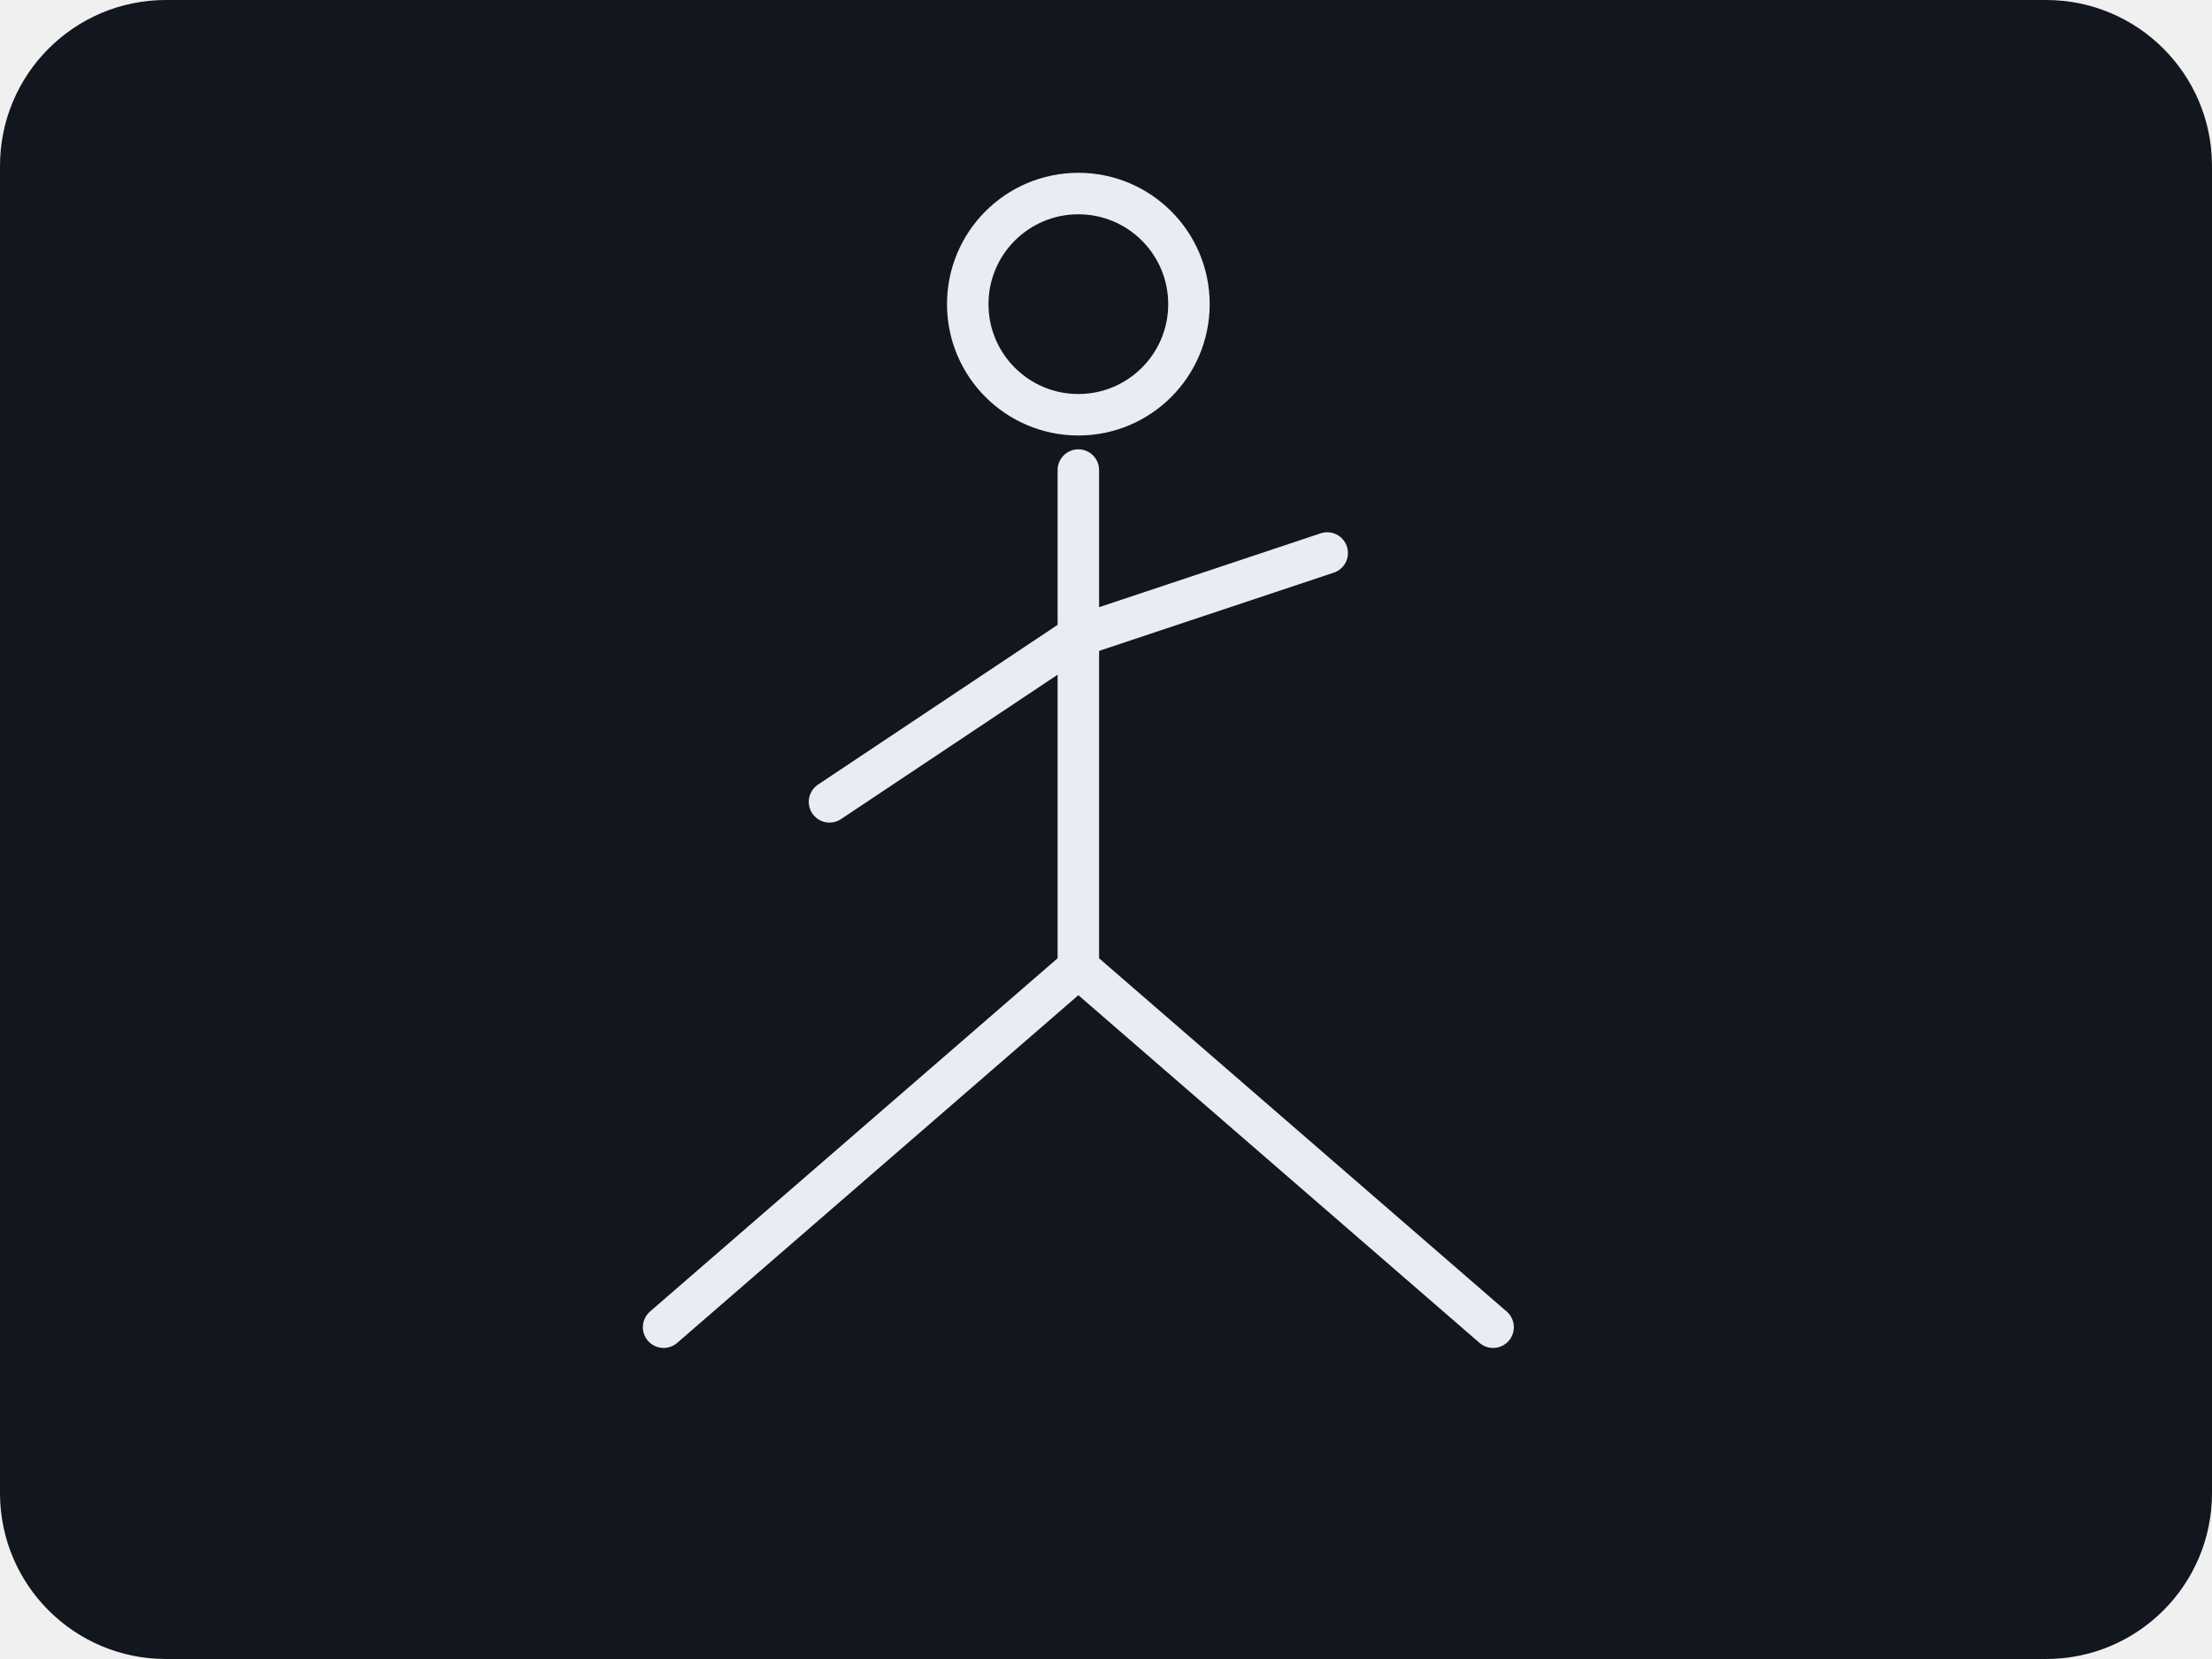
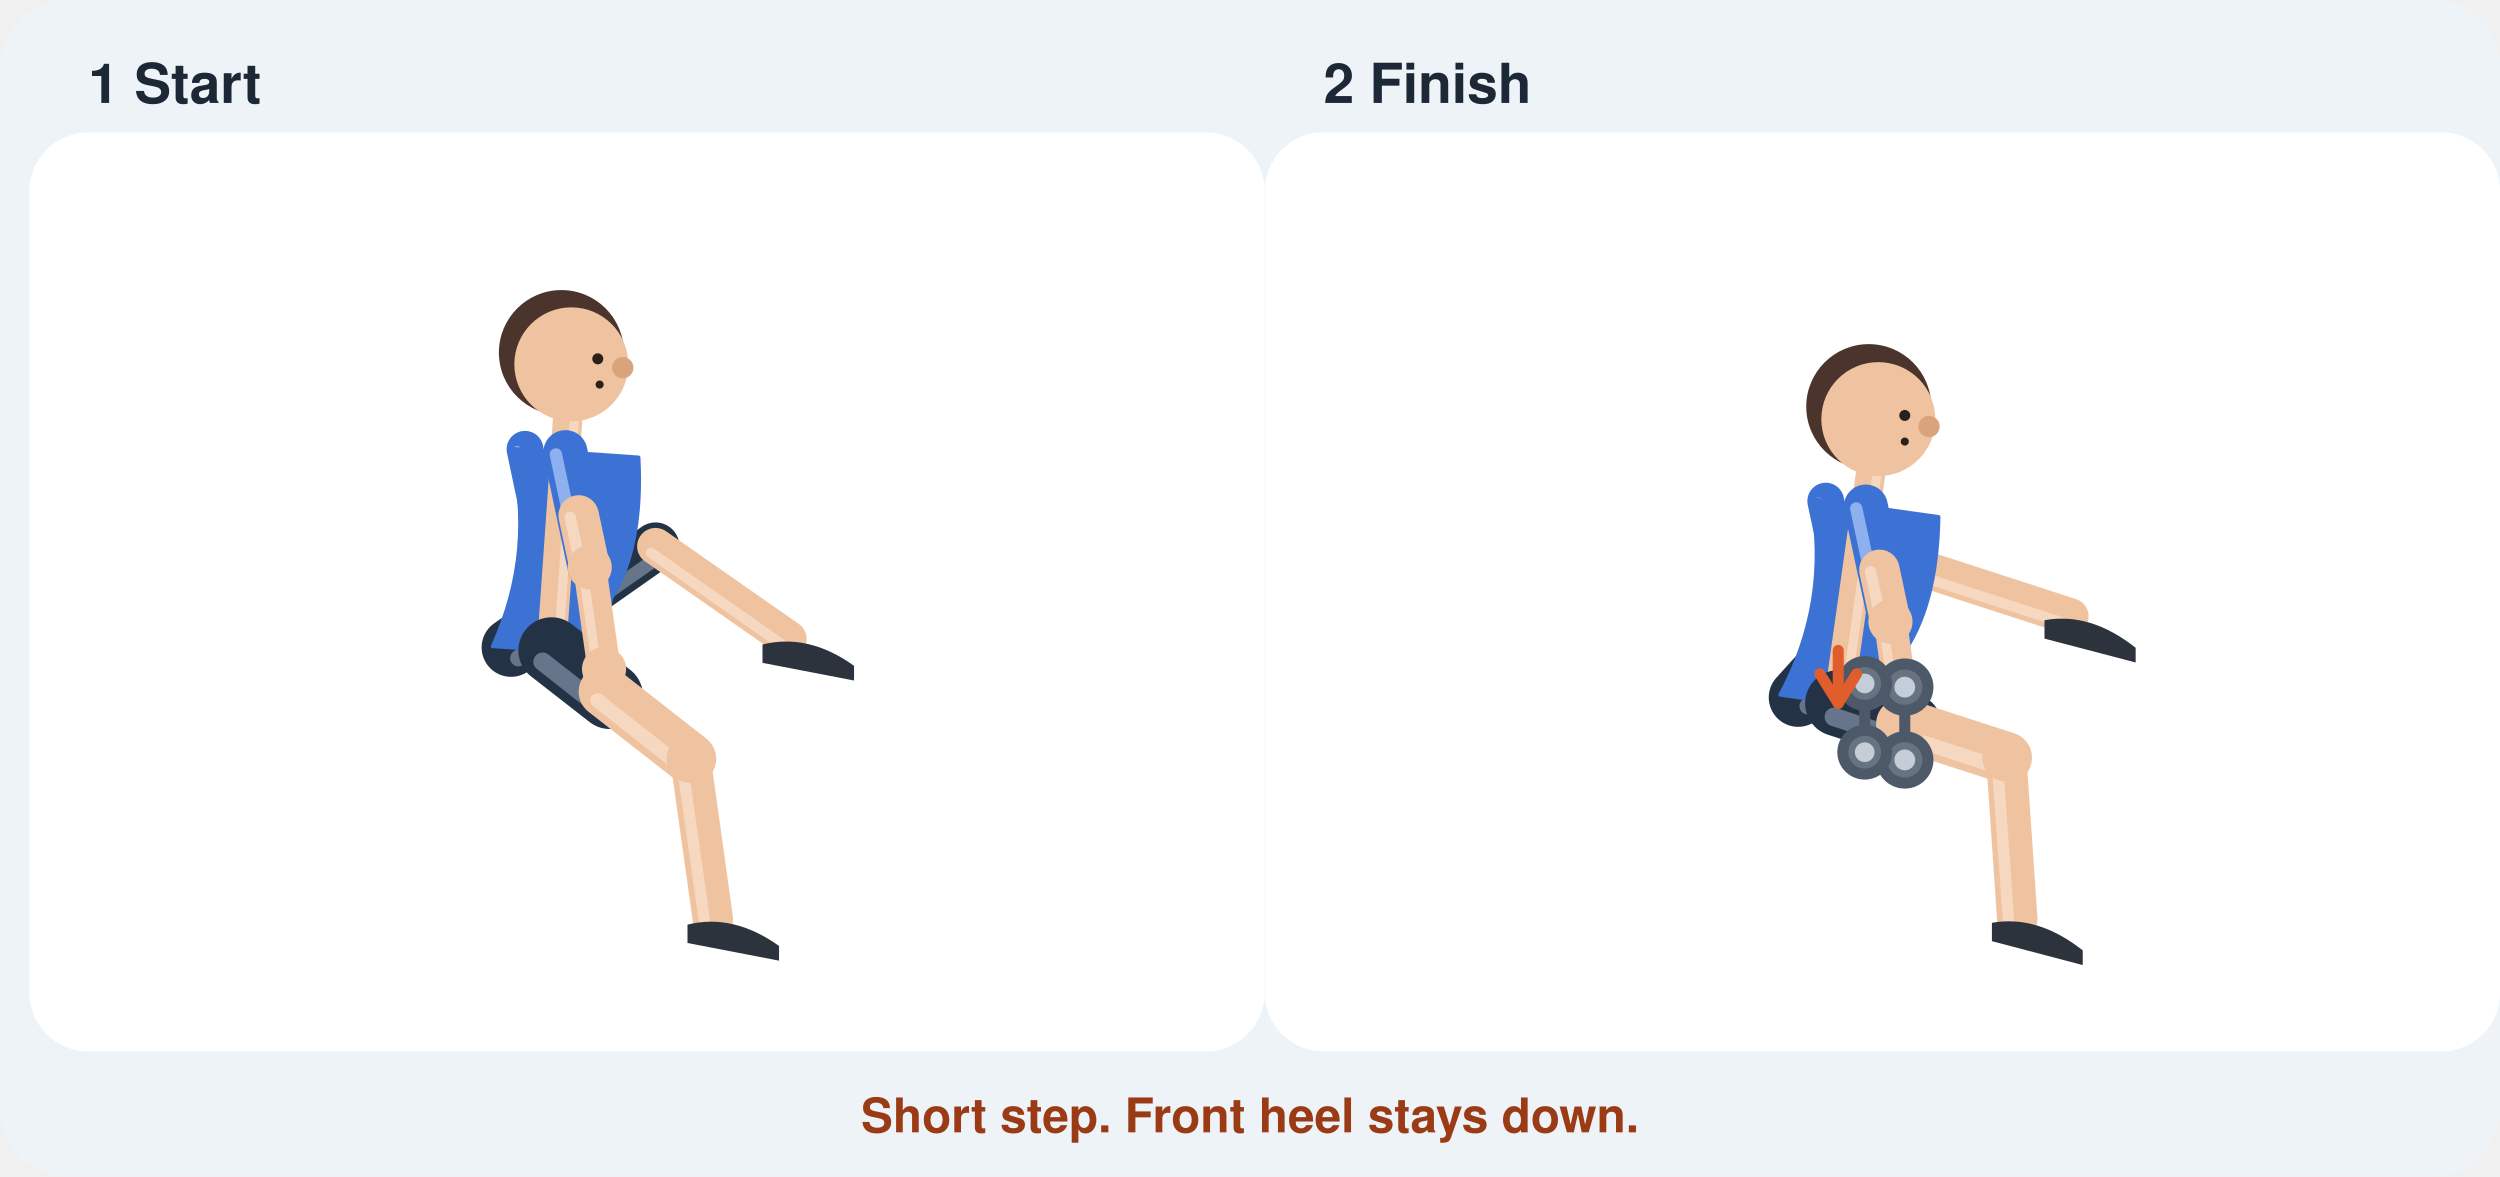
- <svg xmlns="http://www.w3.org/2000/svg" viewBox="0 0 160 120" role="img">
-   <rect width="160" height="120" rx="12" fill="#12161e" />
-   <g fill="none" stroke="#e8edf5" stroke-width="3" stroke-linecap="round" stroke-linejoin="round">
-     <line x1="78" y1="34" x2="78" y2="70" />
-     <line x1="78" y1="70" x2="48" y2="96" />
-     <line x1="78" y1="70" x2="108" y2="96" />
-     <line x1="78" y1="46" x2="60" y2="58" />
-     <line x1="78" y1="46" x2="96" y2="40" />
-     <circle cx="78" cy="22" r="8" />
+ <svg xmlns="http://www.w3.org/2000/svg" viewBox="0 0 680 320" role="img">
+   <style>
+   .bg { fill: #eef3f8; }
+   .panel { fill: #ffffff; }
+   .ink { fill: #1d2836; }
+   .muted { fill: #5c6b7e; }
+   .skin-fill, .skin-line { fill: #f0c3a0; stroke: #f0c3a0; }
+   .skin-shade { fill: #d9a47c; stroke: #d9a47c; }
+   .skin-hi { stroke: #f6d8c0; fill: none; }
+   .hair { fill: #4a342c; stroke: #4a342c; }
+   .ink-fill { fill: #2a211c; stroke: none; }
+   .shirt-fill, .shirt-line { fill: #3c72d4; stroke: #3c72d4; }
+   .shirt-hi { stroke: #8eb0ee; fill: none; }
+   .shorts-line { fill: #243246; stroke: #243246; }
+   .shorts-hi { stroke: #66758a; fill: none; }
+   .shoe { fill: #2c333c; stroke: none; }
+   .metal, .metal-fill { fill: #667381; stroke: #4d5968; stroke-width: 3; stroke-linecap: round; }
+   .metal-hi { fill: #c5ced8; stroke: none; }
+   .kb-fill { fill: #3e4652; stroke: #2c333c; stroke-width: 2; }
+   .kb-hi { fill: #8d97a6; stroke: none; }
+   .kb-handle { fill: none; stroke: #3e4652; stroke-width: 4; stroke-linecap: round; }
+   .bench-pad { fill: #31445c; stroke: none; }
+   .bench-leg { fill: #243140; stroke: none; }
+   .mat { fill: #1f9d8d; stroke: none; }
+   .bike { fill: none; stroke: #314052; stroke-width: 4; stroke-linecap: round; stroke-linejoin: round; }
+   .ground { stroke: #d5deea; stroke-width: 2; }
+   .arrow { fill: none; stroke: #e15d2c; stroke-width: 3; stroke-linecap: round; }
+   .arrow-head { fill: none; stroke: #e15d2c; stroke-width: 3; stroke-linecap: round; stroke-linejoin: round; }
+   .cue { fill: #9a3b16; }
+   text { font-family: "Segoe UI", Helvetica, Arial, sans-serif; }
+   line, path { stroke-linecap: round; stroke-linejoin: round; }
+   @media (prefers-color-scheme: dark) {
+     .bg { fill: #121820; }
+     .panel { fill: #1b2430; }
+     .ink { fill: #e7eef8; }
+     .muted { fill: #a9b6c9; }
+     .skin-fill, .skin-line { fill: #e7b892; stroke: #e7b892; }
+     .skin-shade { fill: #c48b62; stroke: #c48b62; }
+     .skin-hi { stroke: #f3d2b6; }
+     .hair { fill: #6b4b3e; stroke: #6b4b3e; }
+     .ink-fill { fill: #1a120f; }
+     .shirt-fill, .shirt-line { fill: #6d97e8; stroke: #6d97e8; }
+     .shirt-hi { stroke: #d5e3fb; }
+     .shorts-line { fill: #d5deea; stroke: #d5deea; }
+     .shorts-hi { stroke: #ffffff; }
+     .shoe { fill: #dfe6f0; }
+     .metal, .metal-fill { fill: #aeb8c6; stroke: #d5deea; }
+     .metal-hi { fill: #eef3f8; }
+     .kb-fill { fill: #c5ced8; stroke: #eef3f8; }
+     .kb-hi { fill: #ffffff; }
+     .kb-handle { stroke: #d5deea; }
+     .bench-pad { fill: #8ea0b8; }
+     .bench-leg { fill: #c5d0de; }
+     .mat { fill: #3dbead; }
+     .bike { stroke: #c5d2e2; }
+     .ground { stroke: #314056; }
+     .arrow, .arrow-head { stroke: #ffb089; }
+     .cue { fill: #ffc2a4; }
+   }
+ </style>
+   <rect width="680" height="320" rx="18" class="bg" />
+   <rect x="8" y="36" width="336" height="250" rx="16" class="panel" />
+   <text x="24" y="28" class="ink" font-size="15" font-weight="700">1  Start</text>
+   <clipPath id="clip0">
+     <rect x="10" y="40" width="332" height="224" rx="12" />
+   </clipPath>
+   <g clip-path="url(#clip0)">
+     <line x1="24" y1="268" x2="328" y2="268" class="ground" />
+     <line x1="139.0" y1="176.1" x2="156.7" y2="163.7" stroke-width="16" class="shorts-line" />
+     <line x1="141.0" y1="179.0" x2="158.7" y2="166.6" stroke-width="4.48" class="shorts-hi" />
+     <line x1="154.8" y1="165.1" x2="178.3" y2="148.6" stroke-width="13" class="shorts-line" />
+     <line x1="156.4" y1="167.4" x2="180.0" y2="150.9" stroke-width="3.64" class="shorts-hi" />
+     <line x1="178.3" y1="148.6" x2="214.4" y2="173.8" stroke-width="10" class="skin-line" />
+     <line x1="177.1" y1="150.4" x2="213.1" y2="175.6" stroke-width="2.8" class="skin-hi" />
+     <line x1="142.8" y1="122.2" x2="149.4" y2="153.5" stroke-width="10" class="shirt-line" />
+     <line x1="140.6" y1="122.7" x2="147.3" y2="154.0" stroke-width="2.8" class="shirt-hi" />
+     <line x1="149.4" y1="153.5" x2="153.3" y2="181.3" stroke-width="8" class="skin-line" />
+     <line x1="147.7" y1="153.8" x2="151.6" y2="181.5" stroke-width="2.5" class="skin-hi" />
+     <circle cx="153.3" cy="181.3" r="4.5" class="skin-fill" />
+     <path d="M 134.0 175.8 Q 145.9 149.5 138.8 122.0 L 173.7 124.4 Q 175.0 148.9 166.2 162.9 L 163.6 177.8 Z" class="shirt-fill" />
+     <line x1="150.0" y1="176.9" x2="154.4" y2="114.0" stroke-width="8" class="skin-line" />
+     <line x1="151.8" y1="177.0" x2="156.2" y2="114.2" stroke-width="2.5" class="skin-hi" />
+     <circle cx="152.7" cy="95.9" r="16.5" class="hair" />
+     <circle cx="155.4" cy="99.1" r="15" class="skin-fill" />
+     <circle cx="147.5" cy="98.5" r="4.2" class="skin-fill" />
+     <circle cx="147.5" cy="98.5" r="2.2" class="skin-line" />
+     <circle cx="162.6" cy="97.6" r="1.5" class="ink-fill" />
+     <circle cx="169.4" cy="100.0" r="2.4" class="skin-shade" />
+     <circle cx="163.1" cy="104.6" r="1.1" class="ink-fill" />
+     <line x1="150.0" y1="176.9" x2="165.9" y2="189.3" stroke-width="18" class="shorts-line" />
+     <line x1="147.6" y1="180.0" x2="163.4" y2="192.4" stroke-width="5.04" class="shorts-hi" />
+     <line x1="164.4" y1="188.1" x2="187.8" y2="206.4" stroke-width="14" class="skin-line" />
+     <line x1="162.5" y1="190.5" x2="185.9" y2="208.9" stroke-width="3.92" class="skin-hi" />
+     <line x1="187.8" y1="206.4" x2="193.9" y2="250.0" stroke-width="11" class="skin-line" />
+     <line x1="185.4" y1="206.8" x2="191.6" y2="250.3" stroke-width="3.08" class="skin-hi" />
+     <circle cx="187.8" cy="206.4" r="6" class="skin-fill" />
+     <path d="M 187.0 251.5 Q 199.4 248.4 211.9 257.3 L 211.9 261.3 L 187.0 256.5 Z" class="shoe" />
+     <path d="M 207.4 175.3 Q 219.9 172.2 232.3 181.1 L 232.3 185.1 L 207.4 180.3 Z" class="shoe" />
+     <line x1="153.8" y1="123.0" x2="160.4" y2="154.3" stroke-width="12" class="shirt-line" />
+     <line x1="151.2" y1="123.6" x2="157.8" y2="154.9" stroke-width="3.36" class="shirt-hi" />
+     <line x1="157.4" y1="140.2" x2="160.4" y2="154.3" stroke-width="11" class="skin-line" />
+     <line x1="155.1" y1="140.7" x2="158.1" y2="154.8" stroke-width="3.08" class="skin-hi" />
+     <line x1="160.4" y1="154.3" x2="164.3" y2="182.0" stroke-width="9" class="skin-line" />
+     <line x1="158.5" y1="154.6" x2="162.4" y2="182.3" stroke-width="2.52" class="skin-hi" />
+     <circle cx="160.4" cy="154.3" r="5.5" class="skin-fill" />
+     <circle cx="164.3" cy="182.0" r="5.5" class="skin-fill" />
  </g>
-   <g fill="none" stroke="#3ee0b0" stroke-width="3" stroke-linecap="round">
-     
+   <rect x="344" y="36" width="336" height="250" rx="16" class="panel" />
+   <text x="360" y="28" class="ink" font-size="15" font-weight="700">2  Finish</text>
+   <clipPath id="clip336">
+     <rect x="346" y="40" width="332" height="224" rx="12" />
+   </clipPath>
+   <g clip-path="url(#clip336)">
+     <line x1="360" y1="268" x2="664" y2="268" class="ground" />
+     <line x1="489.1" y1="189.7" x2="503.6" y2="173.7" stroke-width="16" class="shorts-line" />
+     <line x1="491.7" y1="192.1" x2="506.2" y2="176.0" stroke-width="4.48" class="shorts-hi" />
+     <line x1="502.0" y1="175.5" x2="521.2" y2="154.1" stroke-width="13" class="shorts-line" />
+     <line x1="504.1" y1="177.4" x2="523.4" y2="156.0" stroke-width="3.64" class="shorts-hi" />
+     <line x1="521.2" y1="154.1" x2="563.1" y2="167.7" stroke-width="10" class="skin-line" />
+     <line x1="520.5" y1="156.2" x2="562.4" y2="169.8" stroke-width="2.8" class="skin-hi" />
+     <line x1="496.6" y1="136.3" x2="503.3" y2="167.6" stroke-width="10" class="shirt-line" />
+     <line x1="494.5" y1="136.7" x2="501.1" y2="168.0" stroke-width="2.8" class="shirt-hi" />
+     <line x1="503.3" y1="167.6" x2="507.2" y2="195.3" stroke-width="8" class="skin-line" />
+     <line x1="501.5" y1="167.8" x2="505.4" y2="195.5" stroke-width="2.5" class="skin-hi" />
+     <circle cx="507.2" cy="195.3" r="4.5" class="skin-fill" />
+     <path d="M 484.2 189.0 Q 497.8 163.7 492.7 135.7 L 527.3 140.6 Q 526.9 165.1 517.2 178.4 L 513.5 193.2 Z" class="shirt-fill" />
+     <line x1="500.0" y1="191.3" x2="508.8" y2="128.9" stroke-width="8" class="skin-line" />
+     <line x1="501.7" y1="191.5" x2="510.5" y2="129.1" stroke-width="2.5" class="skin-hi" />
+     <circle cx="508.3" cy="110.6" r="16.5" class="hair" />
+     <circle cx="510.9" cy="114.0" r="15" class="skin-fill" />
+     <circle cx="502.9" cy="112.9" r="4.2" class="skin-fill" />
+     <circle cx="502.9" cy="112.9" r="2.2" class="skin-line" />
+     <circle cx="518.1" cy="113.0" r="1.5" class="ink-fill" />
+     <circle cx="524.7" cy="116.0" r="2.4" class="skin-shade" />
+     <circle cx="518.1" cy="120.1" r="1.1" class="ink-fill" />
+     <line x1="500.0" y1="191.3" x2="519.2" y2="197.5" stroke-width="18" class="shorts-line" />
+     <line x1="498.8" y1="195.0" x2="517.9" y2="201.3" stroke-width="5.04" class="shorts-hi" />
+     <line x1="517.3" y1="196.9" x2="545.7" y2="206.1" stroke-width="14" class="skin-line" />
+     <line x1="516.4" y1="199.8" x2="544.7" y2="209.0" stroke-width="3.92" class="skin-hi" />
+     <line x1="545.7" y1="206.1" x2="548.7" y2="250.0" stroke-width="11" class="skin-line" />
+     <line x1="543.2" y1="206.3" x2="546.3" y2="250.2" stroke-width="3.08" class="skin-hi" />
+     <circle cx="545.7" cy="206.1" r="6" class="skin-fill" />
+     <path d="M 541.8 251.0 Q 554.2 248.8 566.5 258.5 L 566.5 262.5 L 541.8 256.0 Z" class="shoe" />
+     <path d="M 556.1 168.7 Q 568.5 166.4 580.9 176.2 L 580.9 180.2 L 556.1 173.7 Z" class="shoe" />
+     <line x1="507.5" y1="137.8" x2="514.2" y2="169.1" stroke-width="12" class="shirt-line" />
+     <line x1="504.9" y1="138.3" x2="511.6" y2="169.6" stroke-width="3.36" class="shirt-hi" />
+     <line x1="511.2" y1="155.0" x2="514.2" y2="169.1" stroke-width="11" class="skin-line" />
+     <line x1="508.8" y1="155.5" x2="511.8" y2="169.6" stroke-width="3.08" class="skin-hi" />
+     <line x1="514.2" y1="169.1" x2="518.1" y2="196.8" stroke-width="9" class="skin-line" />
+     <line x1="512.2" y1="169.4" x2="516.1" y2="197.1" stroke-width="2.52" class="skin-hi" />
+     <circle cx="514.2" cy="169.1" r="5.5" class="skin-fill" />
+     <circle cx="518.1" cy="196.8" r="5.5" class="skin-fill" />
+     <line x1="518.1" y1="186.9" x2="518.1" y2="206.7" stroke-width="3.15" class="metal" />
+     <circle cx="518.1" cy="186.9" r="6.3" class="metal-fill" />
+     <circle cx="518.1" cy="206.7" r="6.3" class="metal-fill" />
+     <circle cx="518.1" cy="186.9" r="2.835" class="metal-hi" />
+     <circle cx="518.1" cy="206.7" r="2.835" class="metal-hi" />
+     <line x1="507.2" y1="185.9" x2="507.2" y2="204.6" stroke-width="2.975" class="metal" />
+     <circle cx="507.2" cy="185.9" r="5.95" class="metal-fill" />
+     <circle cx="507.2" cy="204.6" r="5.95" class="metal-fill" />
+     <circle cx="507.2" cy="185.9" r="2.678" class="metal-hi" />
+     <circle cx="507.2" cy="204.6" r="2.678" class="metal-hi" />
  </g>
+   <clipPath id="clip-cues">
+     <rect x="0" y="0" width="680" height="286" />
+   </clipPath>
+   <g clip-path="url(#clip-cues)">
+     <line x1="500.0" y1="176.9" x2="500.0" y2="191.3" class="arrow" />
+     <path d="M 495.0 183.3 L 500.0 191.3 L 505.0 183.3" class="arrow-head" />
+   </g>
+   <text x="340" y="308" text-anchor="middle" class="cue" font-size="13" font-weight="700">Short step. Front heel stays down.</text>
</svg>
